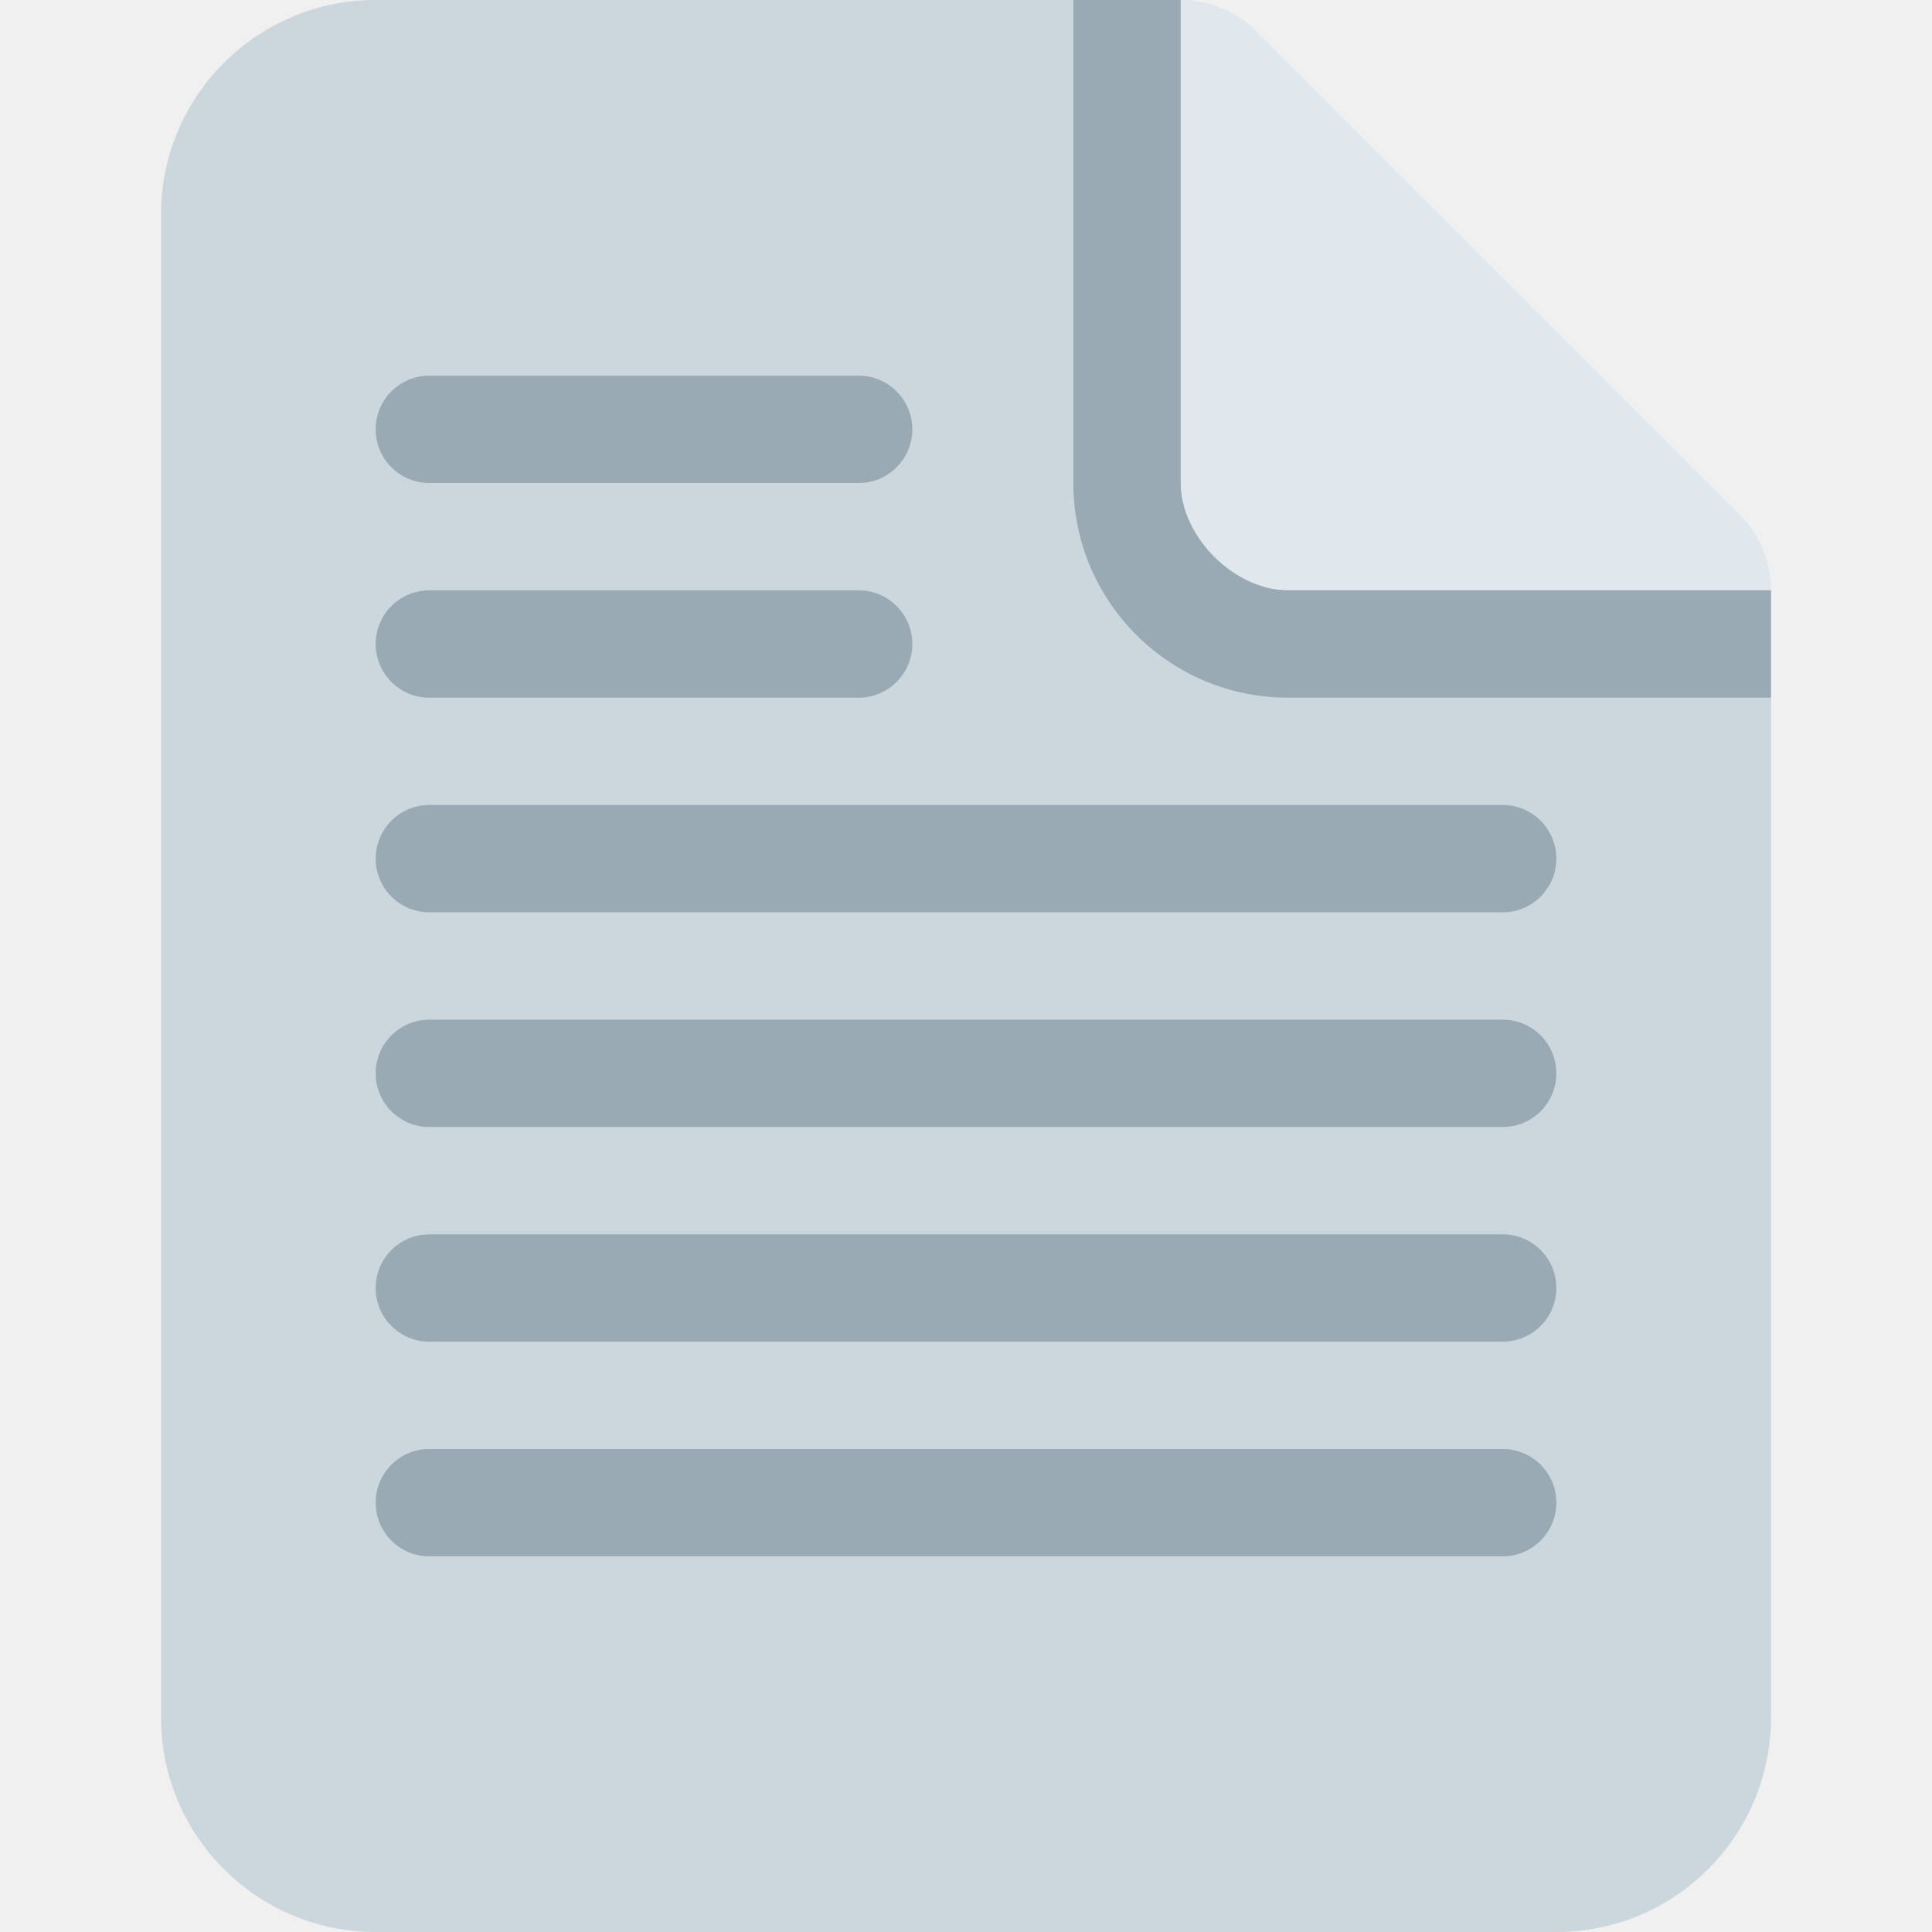
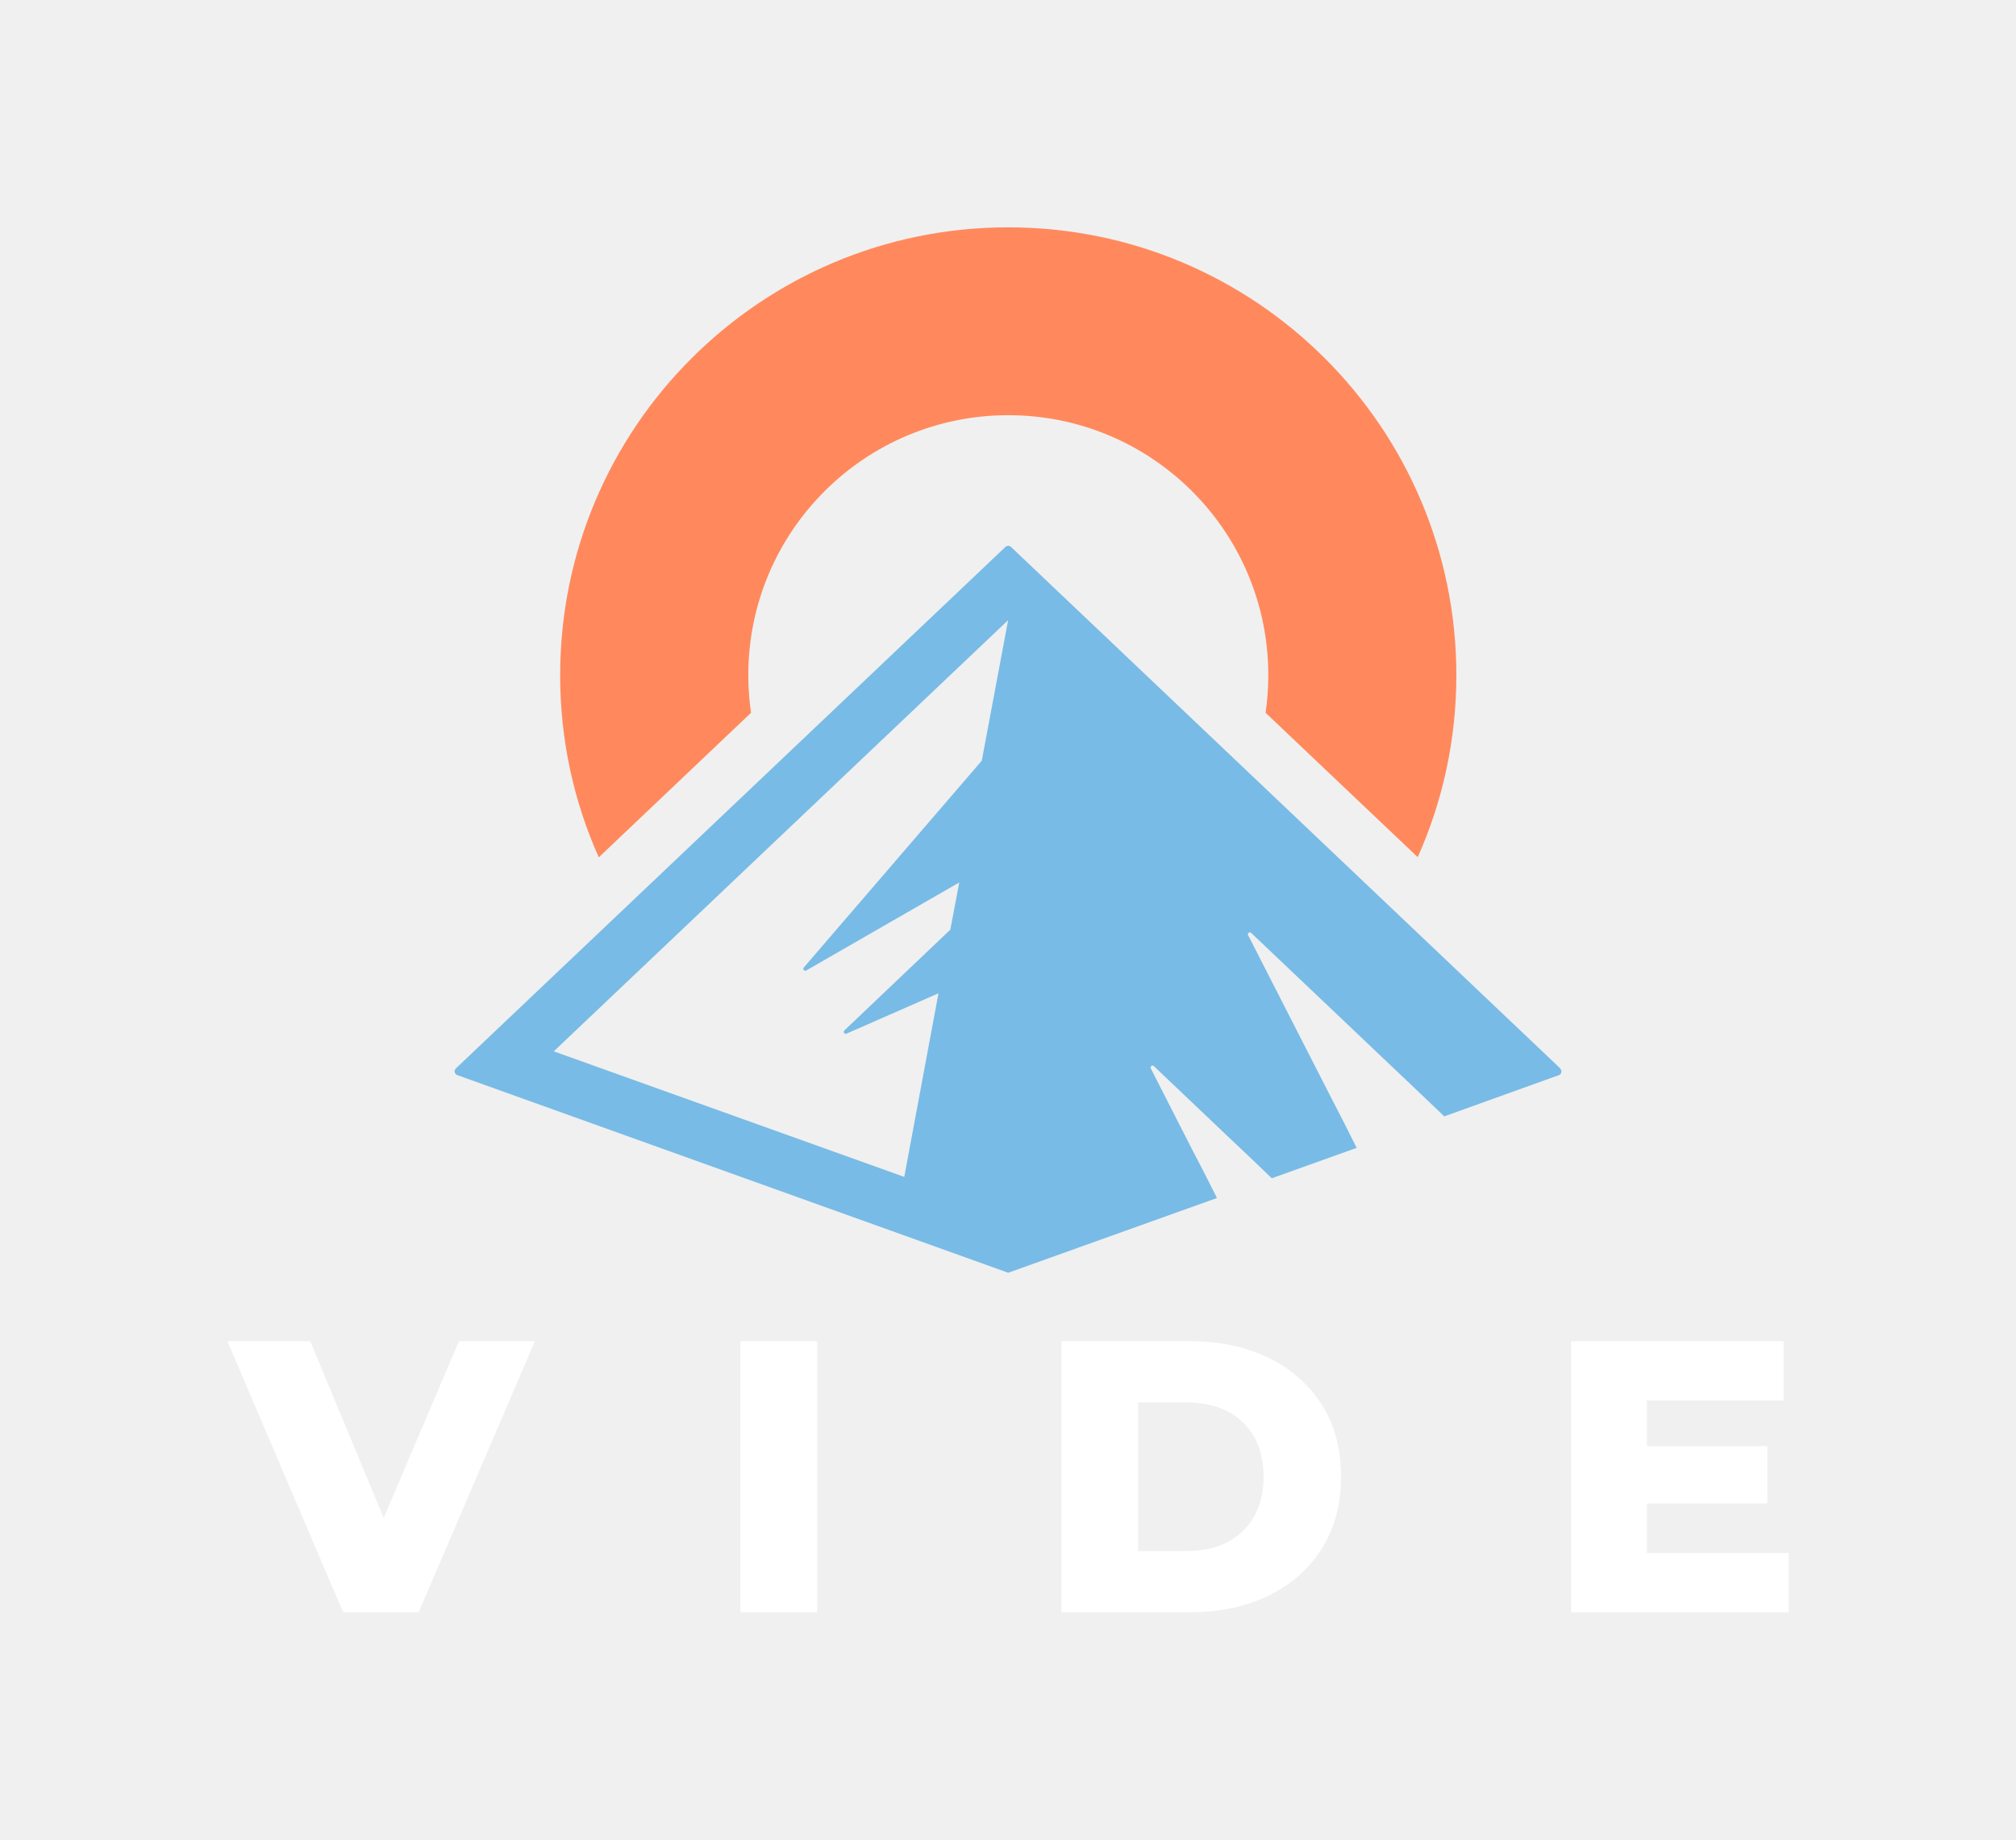
- <svg xmlns="http://www.w3.org/2000/svg" viewBox="0 0 36 36">
-   <path fill="#E1E8ED" d="M32.415 9.586l-9-9C23.054.225 22.553 0 22 0c-1.104 0-1.999.896-2 2 0 .552.224 1.053.586 1.415l-3.859 3.859 9 9 3.859-3.859c.362.361.862.585 1.414.585 1.104 0 2.001-.896 2-2 0-.552-.224-1.052-.585-1.414z" />
-   <path fill="#CCD6DD" d="M22 0H7C4.791 0 3 1.791 3 4v28c0 2.209 1.791 4 4 4h22c2.209 0 4-1.791 4-4V11h-9c-1 0-2-1-2-2V0z" />
-   <path fill="#99AAB5" d="M22 0h-2v9c0 2.209 1.791 4 4 4h9v-2h-9c-1 0-2-1-2-2V0zm-5 8c0 .552-.448 1-1 1H8c-.552 0-1-.448-1-1s.448-1 1-1h8c.552 0 1 .448 1 1zm0 4c0 .552-.448 1-1 1H8c-.552 0-1-.448-1-1s.448-1 1-1h8c.552 0 1 .448 1 1zm12 4c0 .552-.447 1-1 1H8c-.552 0-1-.448-1-1s.448-1 1-1h20c.553 0 1 .448 1 1zm0 4c0 .553-.447 1-1 1H8c-.552 0-1-.447-1-1 0-.553.448-1 1-1h20c.553 0 1 .447 1 1zm0 4c0 .553-.447 1-1 1H8c-.552 0-1-.447-1-1 0-.553.448-1 1-1h20c.553 0 1 .447 1 1zm0 4c0 .553-.447 1-1 1H8c-.552 0-1-.447-1-1 0-.553.448-1 1-1h20c.553 0 1 .447 1 1z" />
+ <svg xmlns="http://www.w3.org/2000/svg" viewBox="-22.873 -22 620.72 566.46">
+   <g transform="rotate(0 287.4913 208.9591)">
+     <svg id="Layer_2" viewBox="0.006 0 130.001 122.81" height="321.918" width="340.767" y="48" x="117.108" preserveAspectRatio="xMinYMin" style="overflow: visible;">
+       <path d="M129.88,98.81L65.35,37.54c-.18-.17-.46-.17-.64,0L.15,98.81c-.25,.24-.16,.66,.16,.78l64.72,23.22,24.52-8.78-1.5-2.97-1.47-2.83-4.8-9.42c-.12-.23,.18-.45,.36-.27l8.62,8.19,2.6,2.46,2.63,2.52,9.97-3.57-1.42-2.83-1.53-2.97-9.8-19.18c-.12-.23,.18-.45,.36-.27l17.45,16.57,2.77,2.63,2.46,2.35,13.45-4.84c.33-.12,.41-.54,.16-.78ZM61.94,62.64l-20.92,24.31c-.17,.2,.07,.48,.29,.35l17.97-10.34-1.05,5.55-12.44,11.83c-.19,.18,.02,.48,.25,.38l10.8-4.74-4.02,21.57-41.17-14.75,53.37-50.65-3.09,16.48Z" style="fill: #78bbe6; fill-opacity: 1;" />
+       <path d="M34.82,57.02c-.21-1.44-.32-2.91-.32-4.41,0-16.87,13.67-30.54,30.54-30.54s30.54,13.67,30.54,30.54c0,1.5-.11,2.99-.32,4.42l17.87,16.96c2.92-6.54,4.54-13.77,4.54-21.39C117.65,23.55,94.1,0,65.03,0S12.4,23.55,12.4,52.62c0,7.62,1.61,14.85,4.54,21.39l17.88-16.98Z" style="fill: #ff895d; fill-opacity: 1;" />
+     </svg>
+   </g>
+   <g transform="rotate(0 287.4867 432.73)">
+     <svg y="391" viewBox="-1.67 31.95 480.72 83.46" x="47.127" height="83.46" width="480.72" style="overflow: visible;">
+       <g fill="#ffffff" fill-opacity="1" style="">
+         <path d="M57.23 115.41L33.98 115.41L-1.67 31.95L23.85 31.95L53.89 104.20L38.87 104.20L69.63 31.95L93.00 31.95L57.23 115.41ZM179.91 115.41L156.31 115.41L156.31 31.95L179.91 31.95L179.91 115.41ZM294.61 115.41L255.14 115.41L255.14 31.95L294.61 31.95Q308.44 31.95 318.93 37.08Q329.42 42.21 335.32 51.51Q341.22 60.81 341.22 73.68L341.22 73.68Q341.22 86.44 335.32 95.80Q329.42 105.16 318.93 110.28Q308.44 115.41 294.61 115.41L294.61 115.41ZM278.75 50.79L278.75 96.57L293.65 96.57Q300.81 96.57 306.11 93.89Q311.42 91.21 314.40 86.02Q317.38 80.84 317.38 73.68L317.38 73.68Q317.38 66.41 314.40 61.28Q311.42 56.16 306.11 53.47Q300.81 50.79 293.65 50.79L293.65 50.79L278.75 50.79ZM433.74 81.91L433.74 64.26L472.49 64.26L472.49 81.91L433.74 81.91ZM435.41 50.19L435.41 97.17L479.05 97.17L479.05 115.41L412.04 115.41L412.04 31.95L477.50 31.95L477.50 50.19L435.41 50.19Z" transform="translate(0, 0)" />
+       </g>
+     </svg>
+   </g>
</svg>
